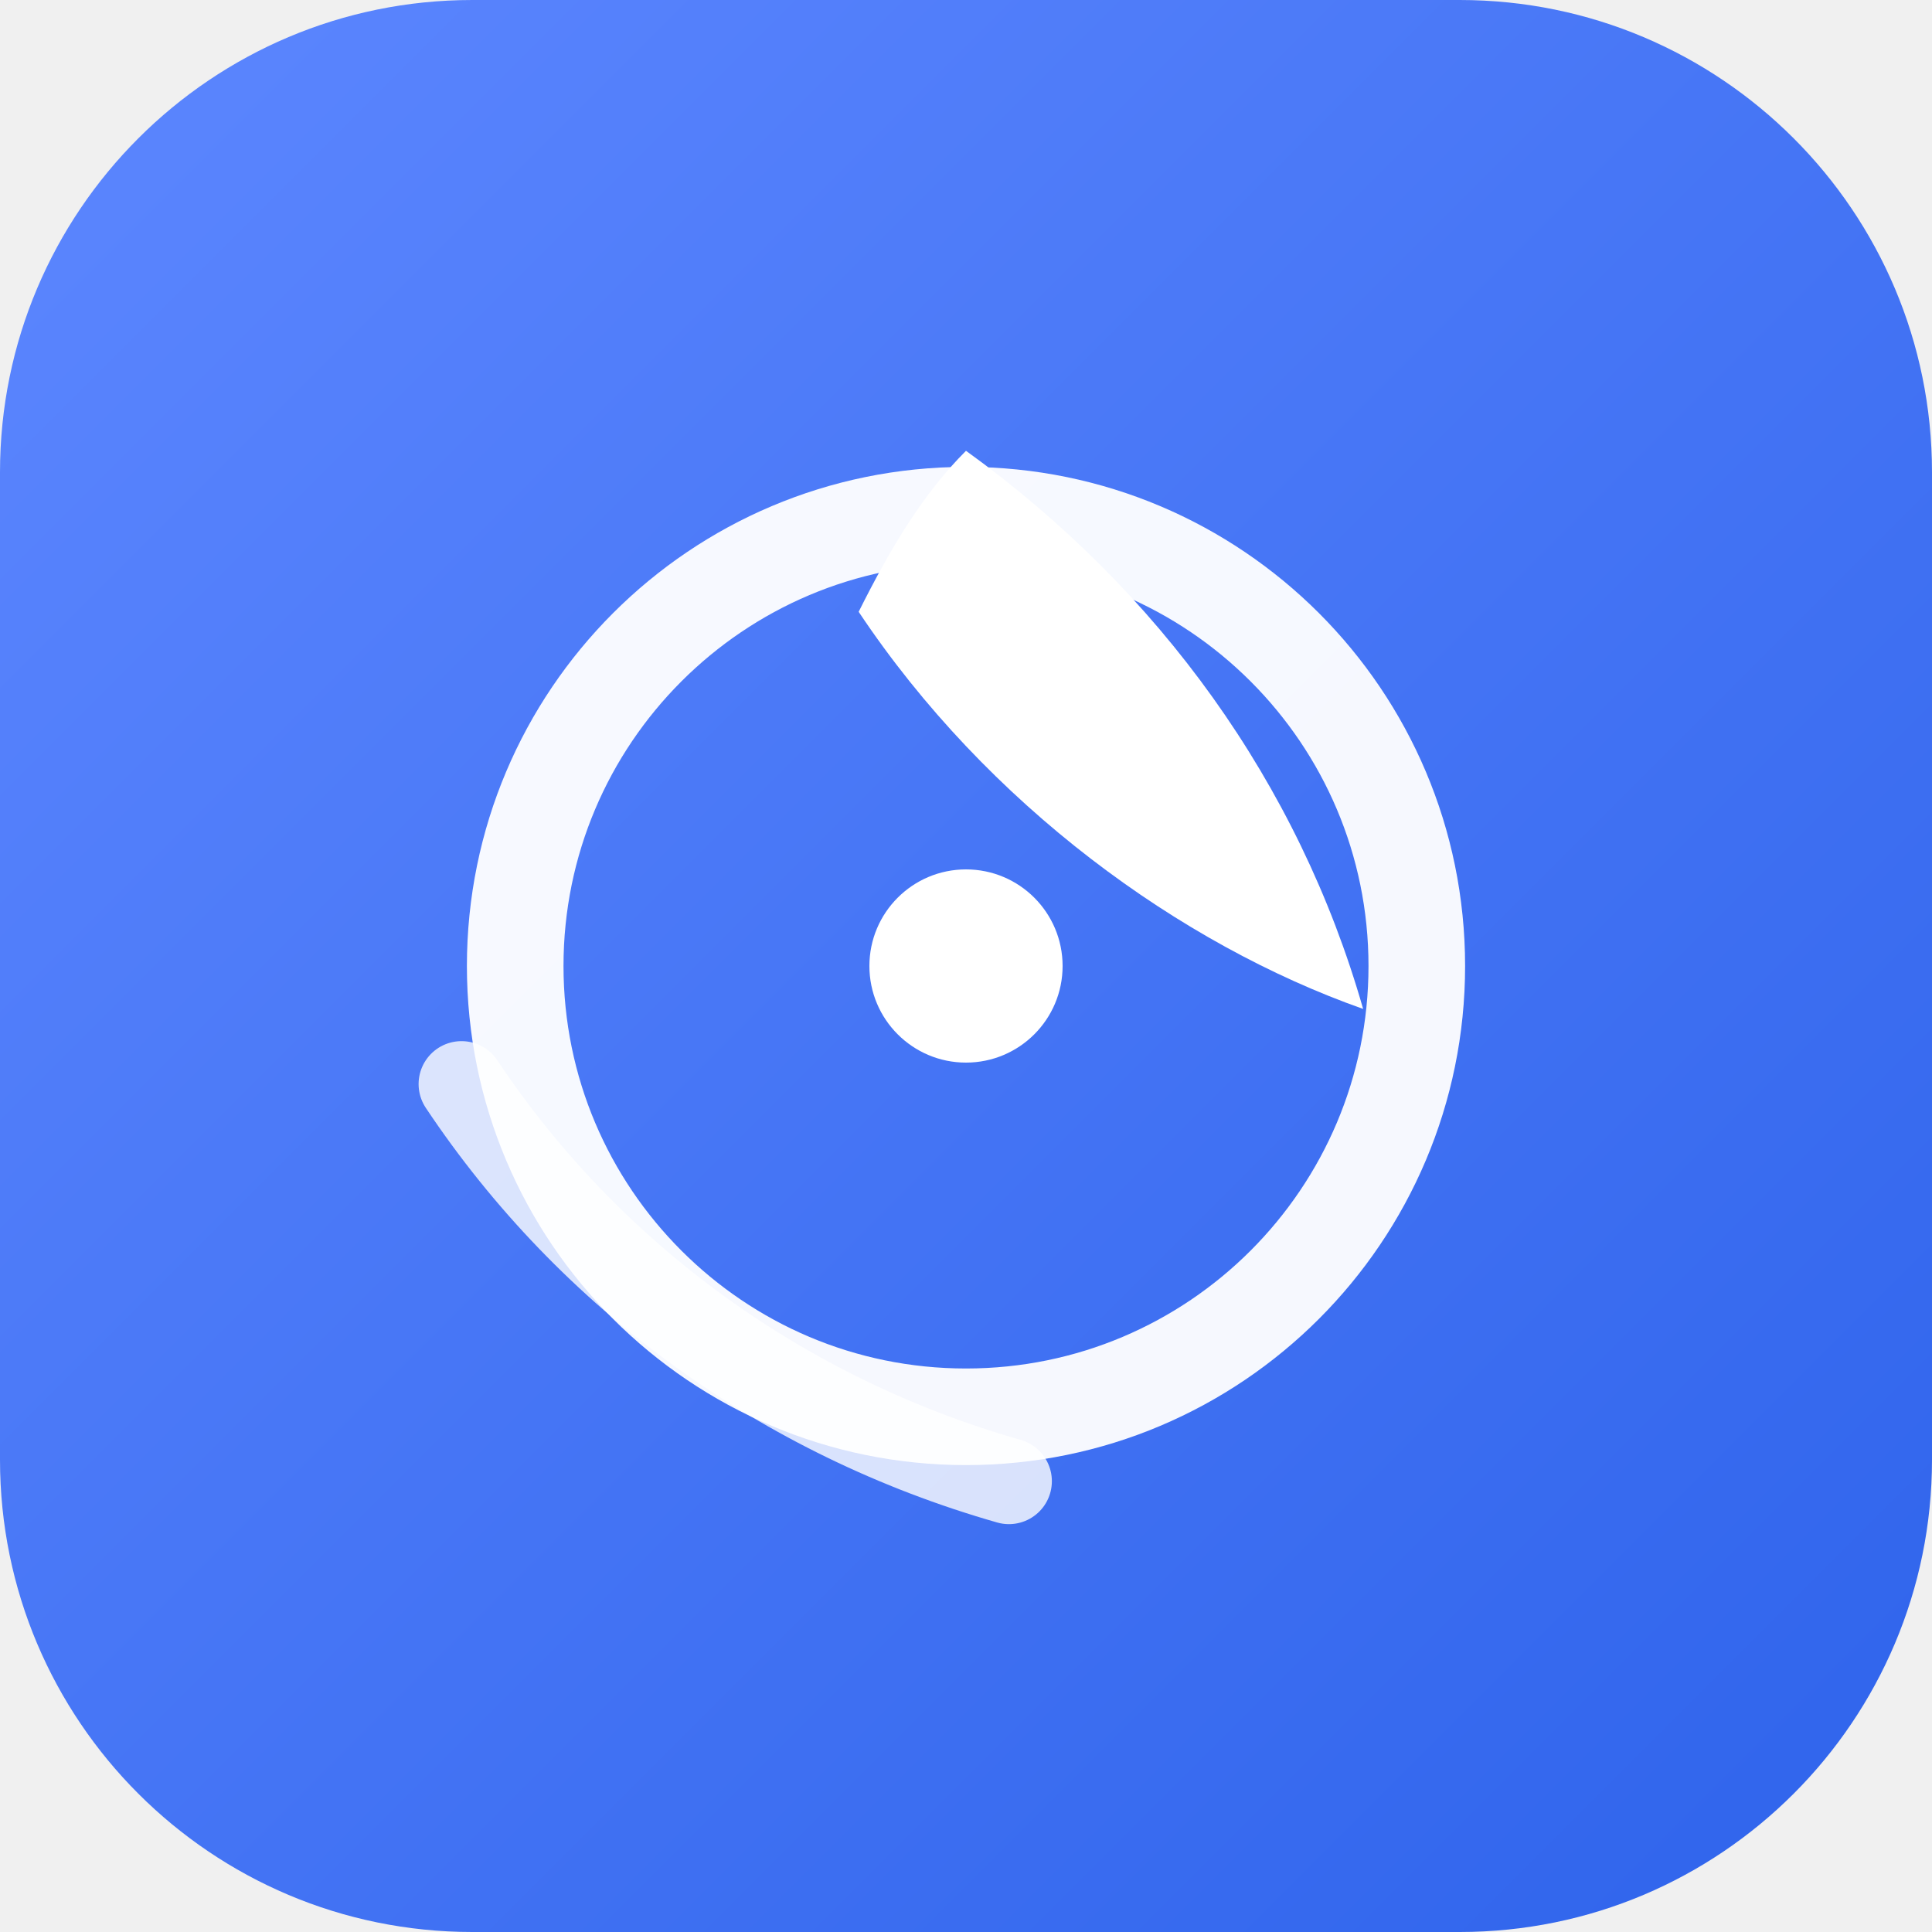
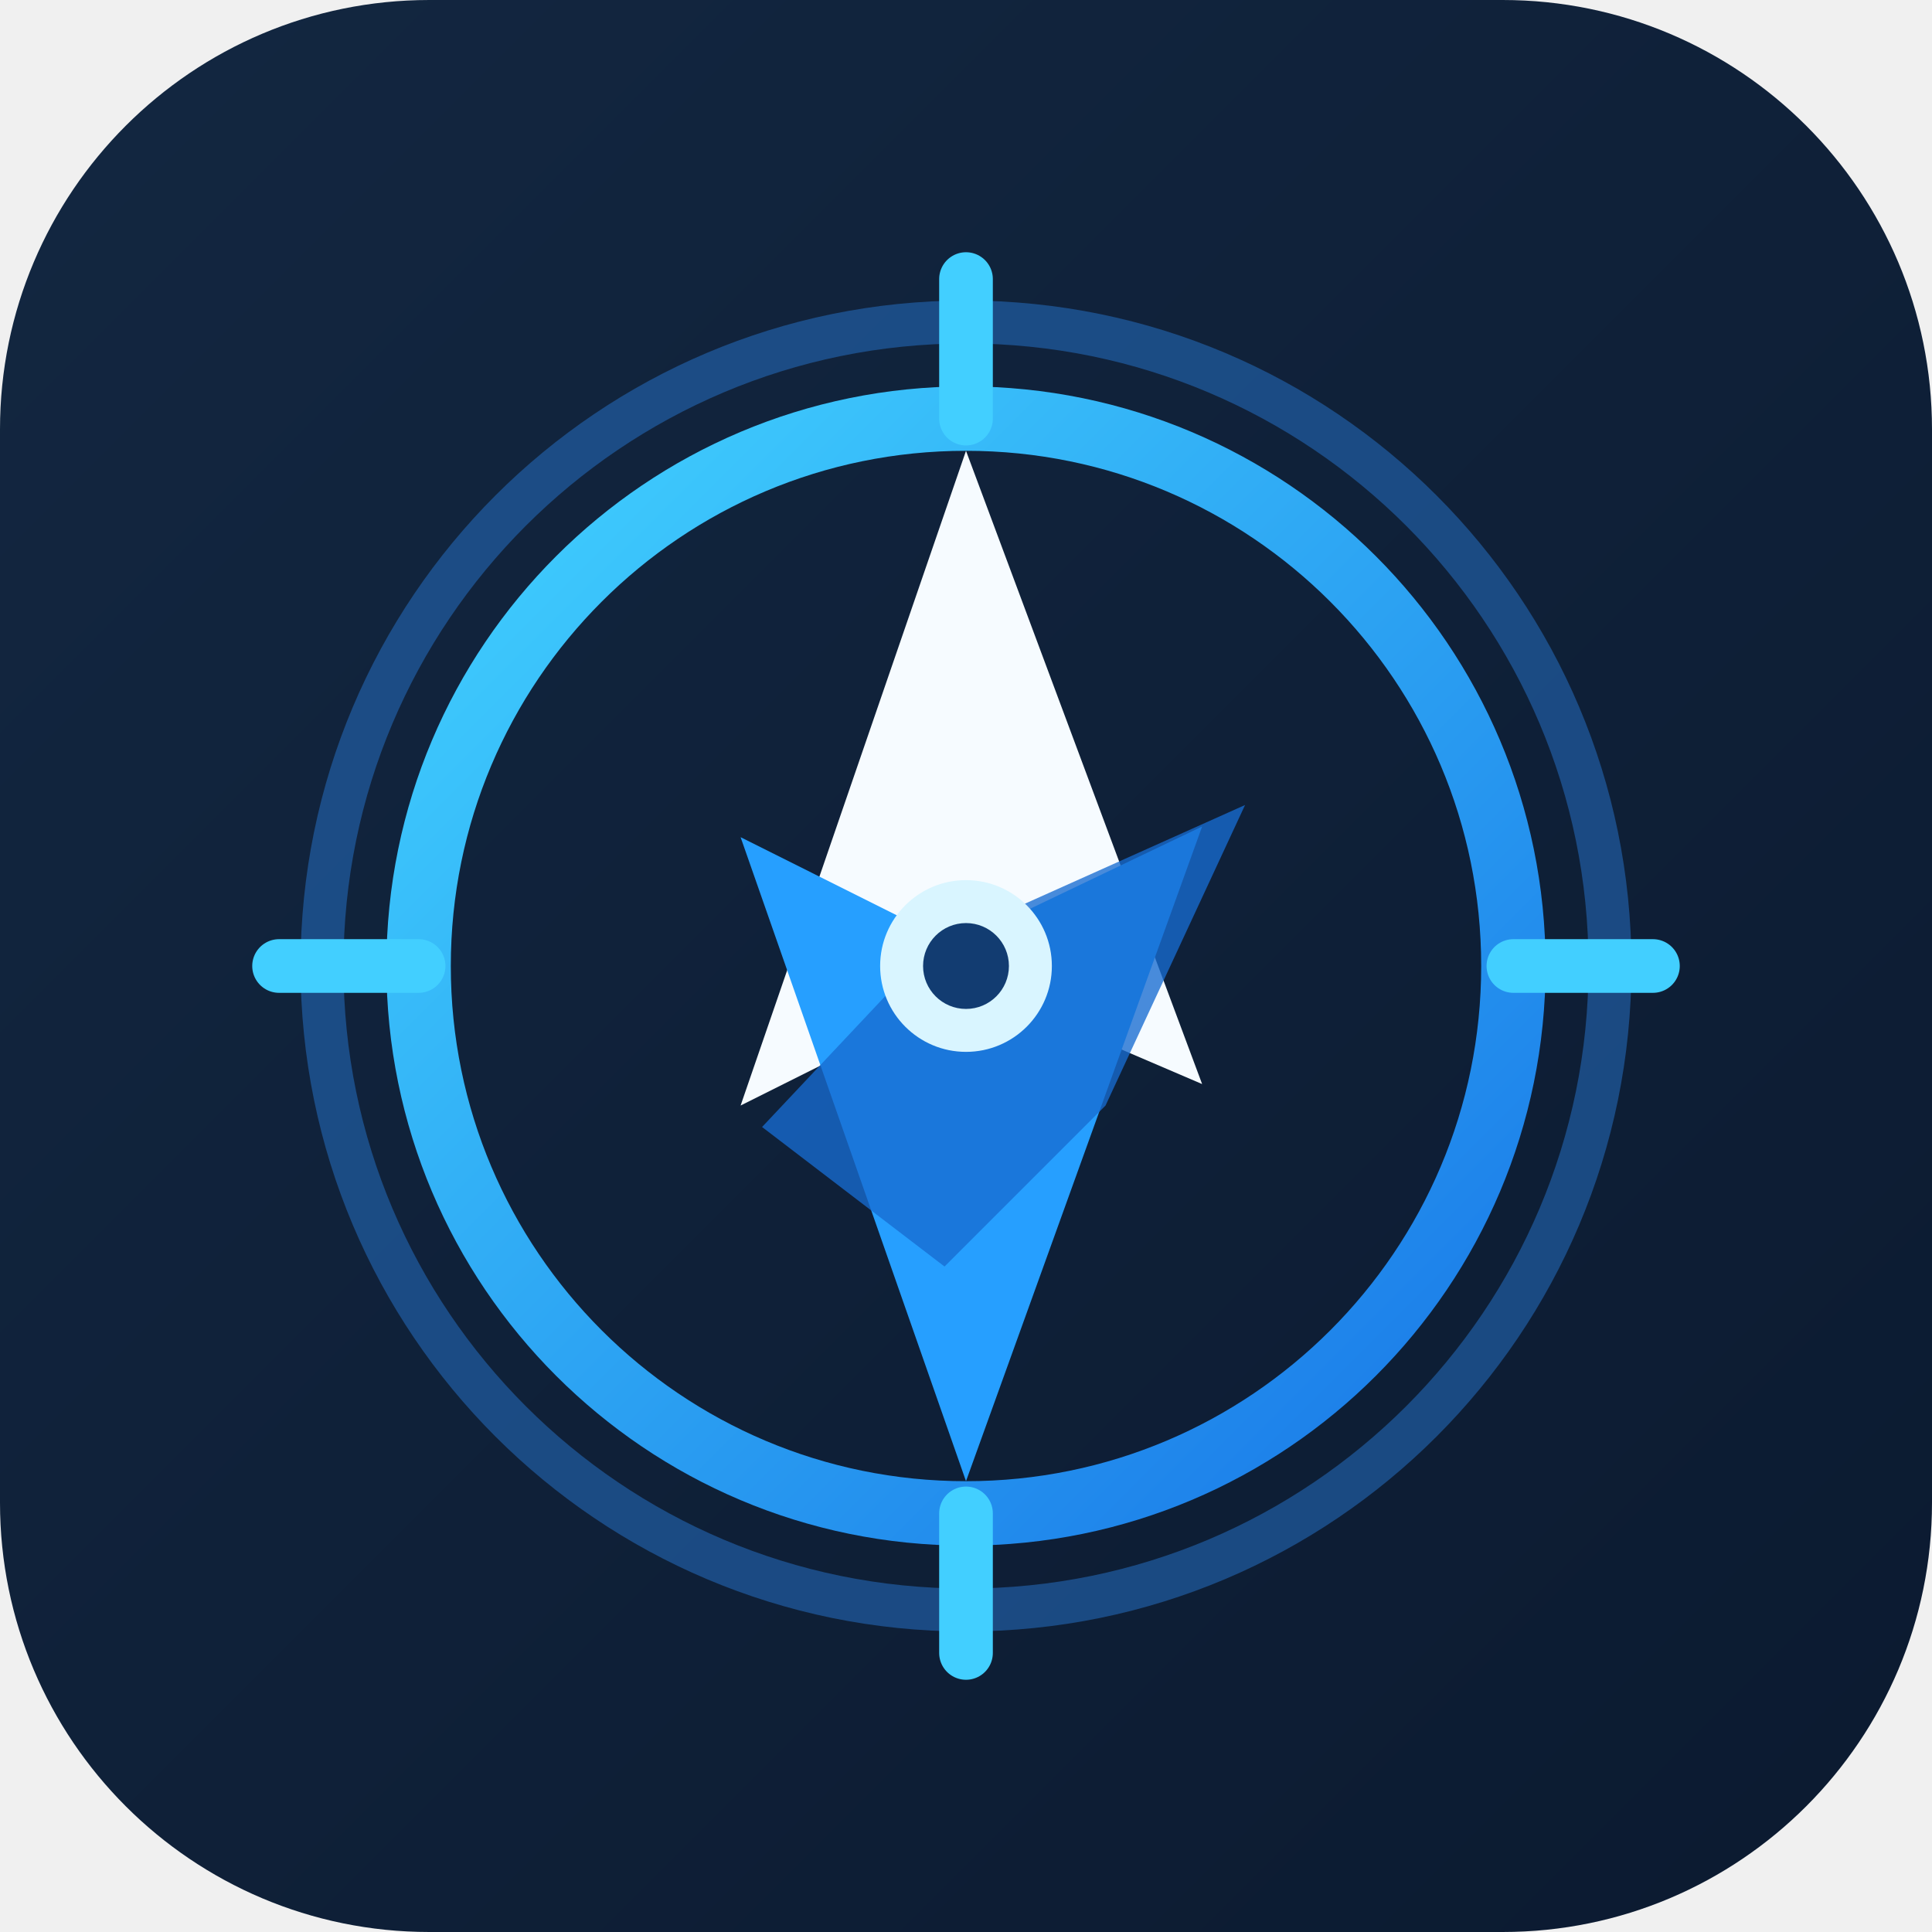
- <svg xmlns="http://www.w3.org/2000/svg" viewBox="0 0 180 180">
+ <svg xmlns="http://www.w3.org/2000/svg" viewBox="0 0 180 180" role="img" aria-label="Atlas Command compass mark">
  <defs>
-     <linearGradient id="g" x1="0" y1="0" x2="1" y2="1">
-       <stop stop-color="#5d87ff" />
-       <stop offset="1" stop-color="#2e63eb" />
+     <linearGradient id="bg" x1="0" y1="0" x2="1" y2="1">
+       <stop stop-color="#132741" />
+       <stop offset="1" stop-color="#0b1a30" />
+     </linearGradient>
+     <linearGradient id="ring" x1="0" y1="0" x2="1" y2="1">
+       <stop stop-color="#42d3ff" />
+       <stop offset="1" stop-color="#1876e7" />
    </linearGradient>
  </defs>
-   <rect width="180" height="180" rx="44" fill="url(#g)" />
-   <circle cx="90" cy="90" r="42" fill="none" stroke="white" stroke-width="9" opacity=".95" />
-   <path d="M90 42c18 13 31 31 37 52-17-6-35-19-47-37 3-6 6-11 10-15z" fill="white" />
-   <circle cx="90" cy="90" r="9" fill="white" />
-   <path d="M43 101c12 18 30 31 51 37" fill="none" stroke="white" stroke-width="8" stroke-linecap="round" opacity=".8" />
+   <rect width="180" height="180" rx="40" fill="url(#bg)" />
+   <circle cx="90" cy="90" r="60" fill="none" stroke="#2367b5" stroke-width="4" opacity=".6" />
+   <circle cx="90" cy="90" r="51" fill="none" stroke="url(#ring)" stroke-width="6" />
+   <path d="M90 26v13 M90 141v13 M26 90h13 M141 90h13" stroke="#42cfff" stroke-width="5" stroke-linecap="round" />
+   <path d="M90 42 112 101 91 92 69 103Z" fill="#f6fbff" />
+   <path d="M90 138 69 78 89 88 112 77Z" fill="#269fff" />
+   <path d="m71 105 16-17 29-13-13 28-15 15Z" fill="#176bd1" opacity=".78" />
+   <circle cx="90" cy="90" r="8" fill="#d9f5ff" />
+   <circle cx="90" cy="90" r="4" fill="#123c71" />
</svg>
